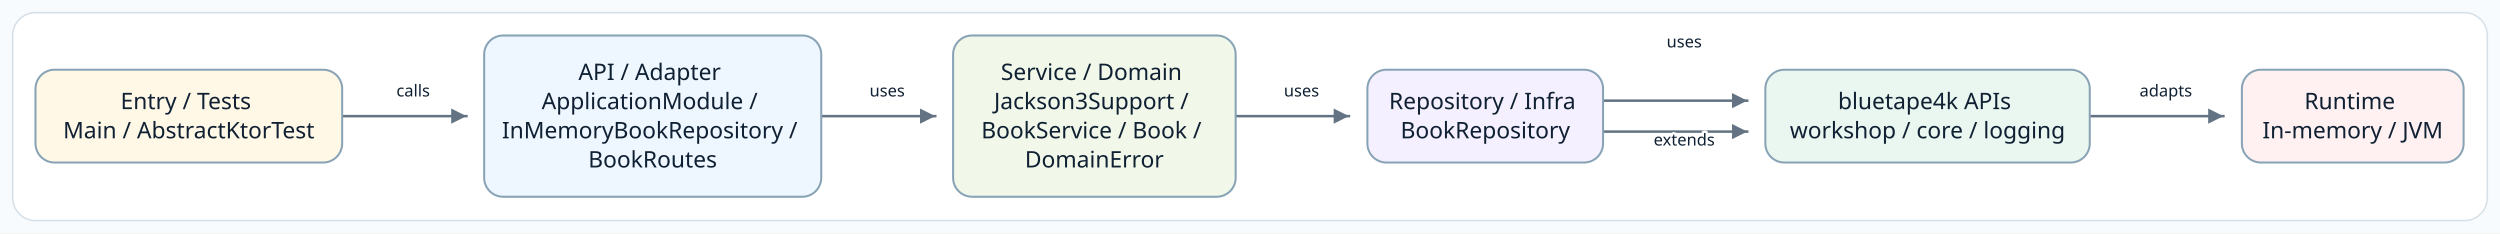
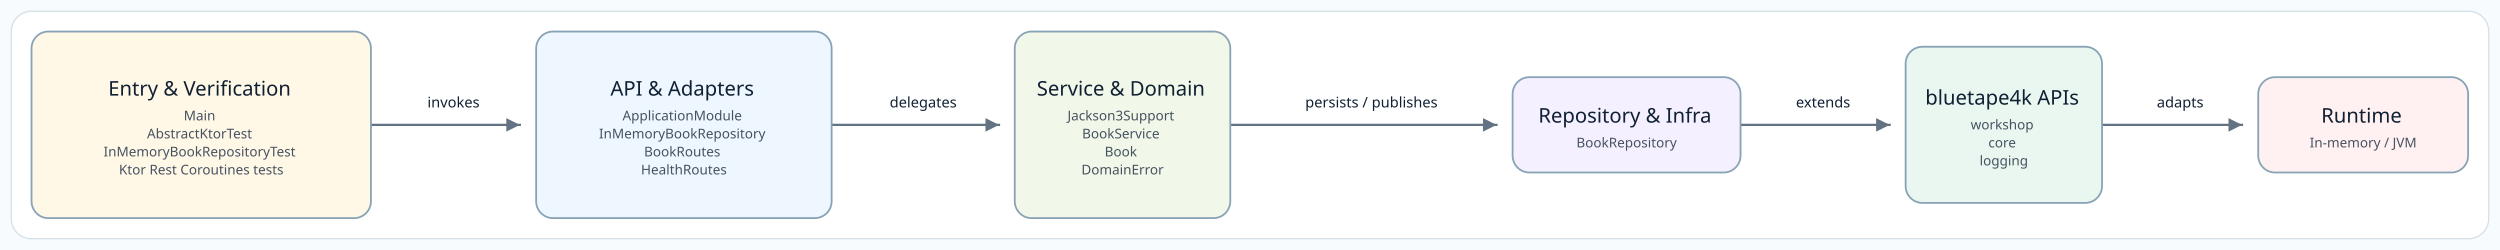
- <svg xmlns="http://www.w3.org/2000/svg" width="1972" height="184" viewBox="0 0 1972 184" role="img" aria-label="Source-derived README architecture diagram">
+ <svg xmlns="http://www.w3.org/2000/svg" width="2220" height="222" viewBox="0 0 2220 222" role="img" aria-label="Source-derived README architecture diagram">
  <defs>
    <marker id="arrow" markerWidth="8" markerHeight="8" refX="7" refY="4" orient="auto" markerUnits="strokeWidth">
      <path d="M 1 1 L 7 4 L 1 7 Z" fill="#637383" />
    </marker>
    <style>
      .canvas { fill: #F8FBFD; }
      .frame { fill: #FFFFFF; stroke: #D5E0E8; stroke-width: 1.2; }
      .node rect { stroke-width: 1.6; }
-       .node-label { font-family:"Architects Daughter"; font-size: 18px; fill: #102033; }
-       .edge-label { font-family:"Comic Mono"; font-size: 13px; fill: #102033; paint-order: stroke; stroke: #FFFFFF; stroke-width: 4px; stroke-linejoin: round; }
+       .node-title { font-family: "Architects Daughter"; font-size: 18px; fill: #102033; }
+       .node-detail { font-family: "Comic Mono"; font-size: 12px; fill: #465160; }
+       .edge-label { font-family: "Comic Mono"; font-size: 13px; fill: #102033; paint-order: stroke; stroke: #FFFFFF; stroke-width: 4px; stroke-linejoin: round; }
      .connector { fill: none; stroke: #637383; stroke-width: 2; stroke-linecap: square; stroke-linejoin: round; }
    </style>
  </defs>
-   <rect class="canvas" width="1972" height="184" />
-   <rect class="frame" x="10" y="10" width="1952" height="164" rx="18" />
+   <rect class="canvas" width="2220" height="222" />
+   <rect class="frame" x="10" y="10" width="2200" height="202" rx="18" />
  <g>
-     <polyline class="connector" points="270.8,91.6 270.8,91.6 367.9,91.6 367.9,91.6" marker-end="url(#arrow)" />
-     <text class="edge-label" x="325.9" y="76.1" text-anchor="middle">calls</text>
-     <polyline class="connector" points="648.5,91.6 648.5,91.6 737.7,91.6 737.7,91.6" marker-end="url(#arrow)" />
-     <text class="edge-label" x="699.8" y="76.1" text-anchor="middle">uses</text>
-     <polyline class="connector" points="975.4,91.6 975.4,91.6 1064.0,91.6 1064.0,91.6" marker-end="url(#arrow)" />
-     <text class="edge-label" x="1026.6" y="76.1" text-anchor="middle">uses</text>
-     <polyline class="connector" points="1265.1,103.8 1265.1,103.8 1378.2,103.8 1378.2,103.8" marker-end="url(#arrow)" />
-     <text class="edge-label" x="1328.5" y="37.4" text-anchor="middle">uses</text>
-     <polyline class="connector" points="1265.1,79.4 1265.1,79.4 1378.2,79.4 1378.2,79.4" marker-end="url(#arrow)" />
-     <text class="edge-label" x="1328.5" y="114.8" text-anchor="middle">extends</text>
-     <polyline class="connector" points="1649.2,91.6 1649.2,91.6 1753.8,91.6 1753.8,91.6" marker-end="url(#arrow)" />
-     <text class="edge-label" x="1708.4" y="76.1" text-anchor="middle">adapts</text>
+     <polyline class="connector" points="329.8,110.9 329.8,110.9 461.6,110.9 461.6,110.9" marker-end="url(#arrow)" />
+     <text class="edge-label" x="402.7" y="95.4" text-anchor="middle">invokes</text>
+     <polyline class="connector" points="739.2,110.9 739.2,110.9 887.1,110.9 887.1,110.9" marker-end="url(#arrow)" />
+     <text class="edge-label" x="819.8" y="95.4" text-anchor="middle">delegates</text>
+     <polyline class="connector" points="1093.4,110.9 1093.4,110.9 1328.9,110.9 1328.9,110.9" marker-end="url(#arrow)" />
+     <text class="edge-label" x="1217.8" y="95.4" text-anchor="middle">persists / publishes</text>
+     <polyline class="connector" points="1546.3,110.9 1546.3,110.9 1678.0,110.9 1678.0,110.9" marker-end="url(#arrow)" />
+     <text class="edge-label" x="1618.9" y="95.4" text-anchor="middle">extends</text>
+     <polyline class="connector" points="1867.5,110.9 1867.5,110.9 1990.9,110.9 1990.9,110.9" marker-end="url(#arrow)" />
+     <text class="edge-label" x="1936.0" y="95.4" text-anchor="middle">adapts</text>
    <g class="node" data-node="entry">
-       <rect x="28.0" y="55.0" width="241.9" height="73.2" rx="15" fill="#FFF8E7" stroke="#88A3B5" />
-       <text class="node-label" text-anchor="middle">
-         <tspan x="148.9" y="86.1">Entry / Tests</tspan>
-         <tspan x="148.9" y="109.1">Main / AbstractKtorTest</tspan>
+       <rect x="28.0" y="28.0" width="301.4" height="165.7" rx="15" fill="#FFF8E7" stroke="#88A3B5" />
+       <text text-anchor="middle">
+         <tspan class="node-title" x="178.7" y="84.9">Entry &amp; Verification</tspan>
+         <tspan class="node-detail" x="178.7" y="106.9">Main</tspan>
+         <tspan class="node-detail" x="178.7" y="122.9">AbstractKtorTest</tspan>
+         <tspan class="node-detail" x="178.7" y="138.9">InMemoryBookRepositoryTest</tspan>
+         <tspan class="node-detail" x="178.7" y="154.9">Ktor Rest Coroutines tests</tspan>
      </text>
    </g>
    <g class="node" data-node="api">
-       <rect x="381.9" y="28.0" width="265.9" height="127.2" rx="15" fill="#EEF7FF" stroke="#88A3B5" />
-       <text class="node-label" text-anchor="middle">
-         <tspan x="514.8" y="63.1">API / Adapter</tspan>
-         <tspan x="514.8" y="86.1">ApplicationModule /</tspan>
-         <tspan x="514.8" y="109.1">InMemoryBookRepository /</tspan>
-         <tspan x="514.8" y="132.1">BookRoutes</tspan>
+       <rect x="476.1" y="28.0" width="262.4" height="165.7" rx="15" fill="#EEF7FF" stroke="#88A3B5" />
+       <text text-anchor="middle">
+         <tspan class="node-title" x="607.3" y="84.9">API &amp; Adapters</tspan>
+         <tspan class="node-detail" x="607.3" y="106.9">ApplicationModule</tspan>
+         <tspan class="node-detail" x="607.3" y="122.9">InMemoryBookRepository</tspan>
+         <tspan class="node-detail" x="607.3" y="138.9">BookRoutes</tspan>
+         <tspan class="node-detail" x="607.3" y="154.9">HealthRoutes</tspan>
      </text>
    </g>
    <g class="node" data-node="service">
-       <rect x="751.8" y="28.0" width="222.9" height="127.2" rx="15" fill="#F1F8E9" stroke="#88A3B5" />
-       <text class="node-label" text-anchor="middle">
-         <tspan x="863.2" y="63.1">Service / Domain</tspan>
-         <tspan x="863.2" y="86.1">Jackson3Support /</tspan>
-         <tspan x="863.2" y="109.1">BookService / Book /</tspan>
-         <tspan x="863.2" y="132.1">DomainError</tspan>
+       <rect x="901.1" y="28.0" width="191.4" height="165.7" rx="15" fill="#F1F8E9" stroke="#88A3B5" />
+       <text text-anchor="middle">
+         <tspan class="node-title" x="996.8" y="84.9">Service &amp; Domain</tspan>
+         <tspan class="node-detail" x="996.8" y="106.9">Jackson3Support</tspan>
+         <tspan class="node-detail" x="996.8" y="122.9">BookService</tspan>
+         <tspan class="node-detail" x="996.8" y="138.9">Book</tspan>
+         <tspan class="node-detail" x="996.8" y="154.9">DomainError</tspan>
      </text>
    </g>
    <g class="node" data-node="infra">
-       <rect x="1078.6" y="55.0" width="185.9" height="73.2" rx="15" fill="#F5F0FF" stroke="#88A3B5" />
-       <text class="node-label" text-anchor="middle">
-         <tspan x="1171.6" y="86.1">Repository / Infra</tspan>
-         <tspan x="1171.6" y="109.1">BookRepository</tspan>
+       <rect x="1343.2" y="68.5" width="202.4" height="84.7" rx="15" fill="#F5F0FF" stroke="#88A3B5" />
+       <text text-anchor="middle">
+         <tspan class="node-title" x="1444.4" y="108.9">Repository &amp; Infra</tspan>
+         <tspan class="node-detail" x="1444.4" y="130.9">BookRepository</tspan>
      </text>
    </g>
    <g class="node" data-node="bt">
-       <rect x="1392.5" y="55.0" width="255.9" height="73.2" rx="15" fill="#EAF7F0" stroke="#88A3B5" />
-       <text class="node-label" text-anchor="middle">
-         <tspan x="1520.4" y="86.1">bluetape4k APIs</tspan>
-         <tspan x="1520.4" y="109.1">workshop / core / logging</tspan>
+       <rect x="1692.2" y="41.5" width="174.4" height="138.7" rx="15" fill="#EAF7F0" stroke="#88A3B5" />
+       <text text-anchor="middle">
+         <tspan class="node-title" x="1779.4" y="92.9">bluetape4k APIs</tspan>
+         <tspan class="node-detail" x="1779.4" y="114.9">workshop</tspan>
+         <tspan class="node-detail" x="1779.4" y="130.9">core</tspan>
+         <tspan class="node-detail" x="1779.4" y="146.9">logging</tspan>
      </text>
    </g>
    <g class="node" data-node="runtime">
-       <rect x="1768.4" y="55.0" width="174.9" height="73.2" rx="15" fill="#FFF1F1" stroke="#88A3B5" />
-       <text class="node-label" text-anchor="middle">
-         <tspan x="1855.8" y="86.1">Runtime</tspan>
-         <tspan x="1855.8" y="109.1">In-memory / JVM</tspan>
+       <rect x="2005.3" y="68.5" width="186.4" height="84.7" rx="15" fill="#FFF1F1" stroke="#88A3B5" />
+       <text text-anchor="middle">
+         <tspan class="node-title" x="2098.5" y="108.9">Runtime</tspan>
+         <tspan class="node-detail" x="2098.5" y="130.9">In-memory / JVM</tspan>
      </text>
    </g>
  </g>
</svg>
